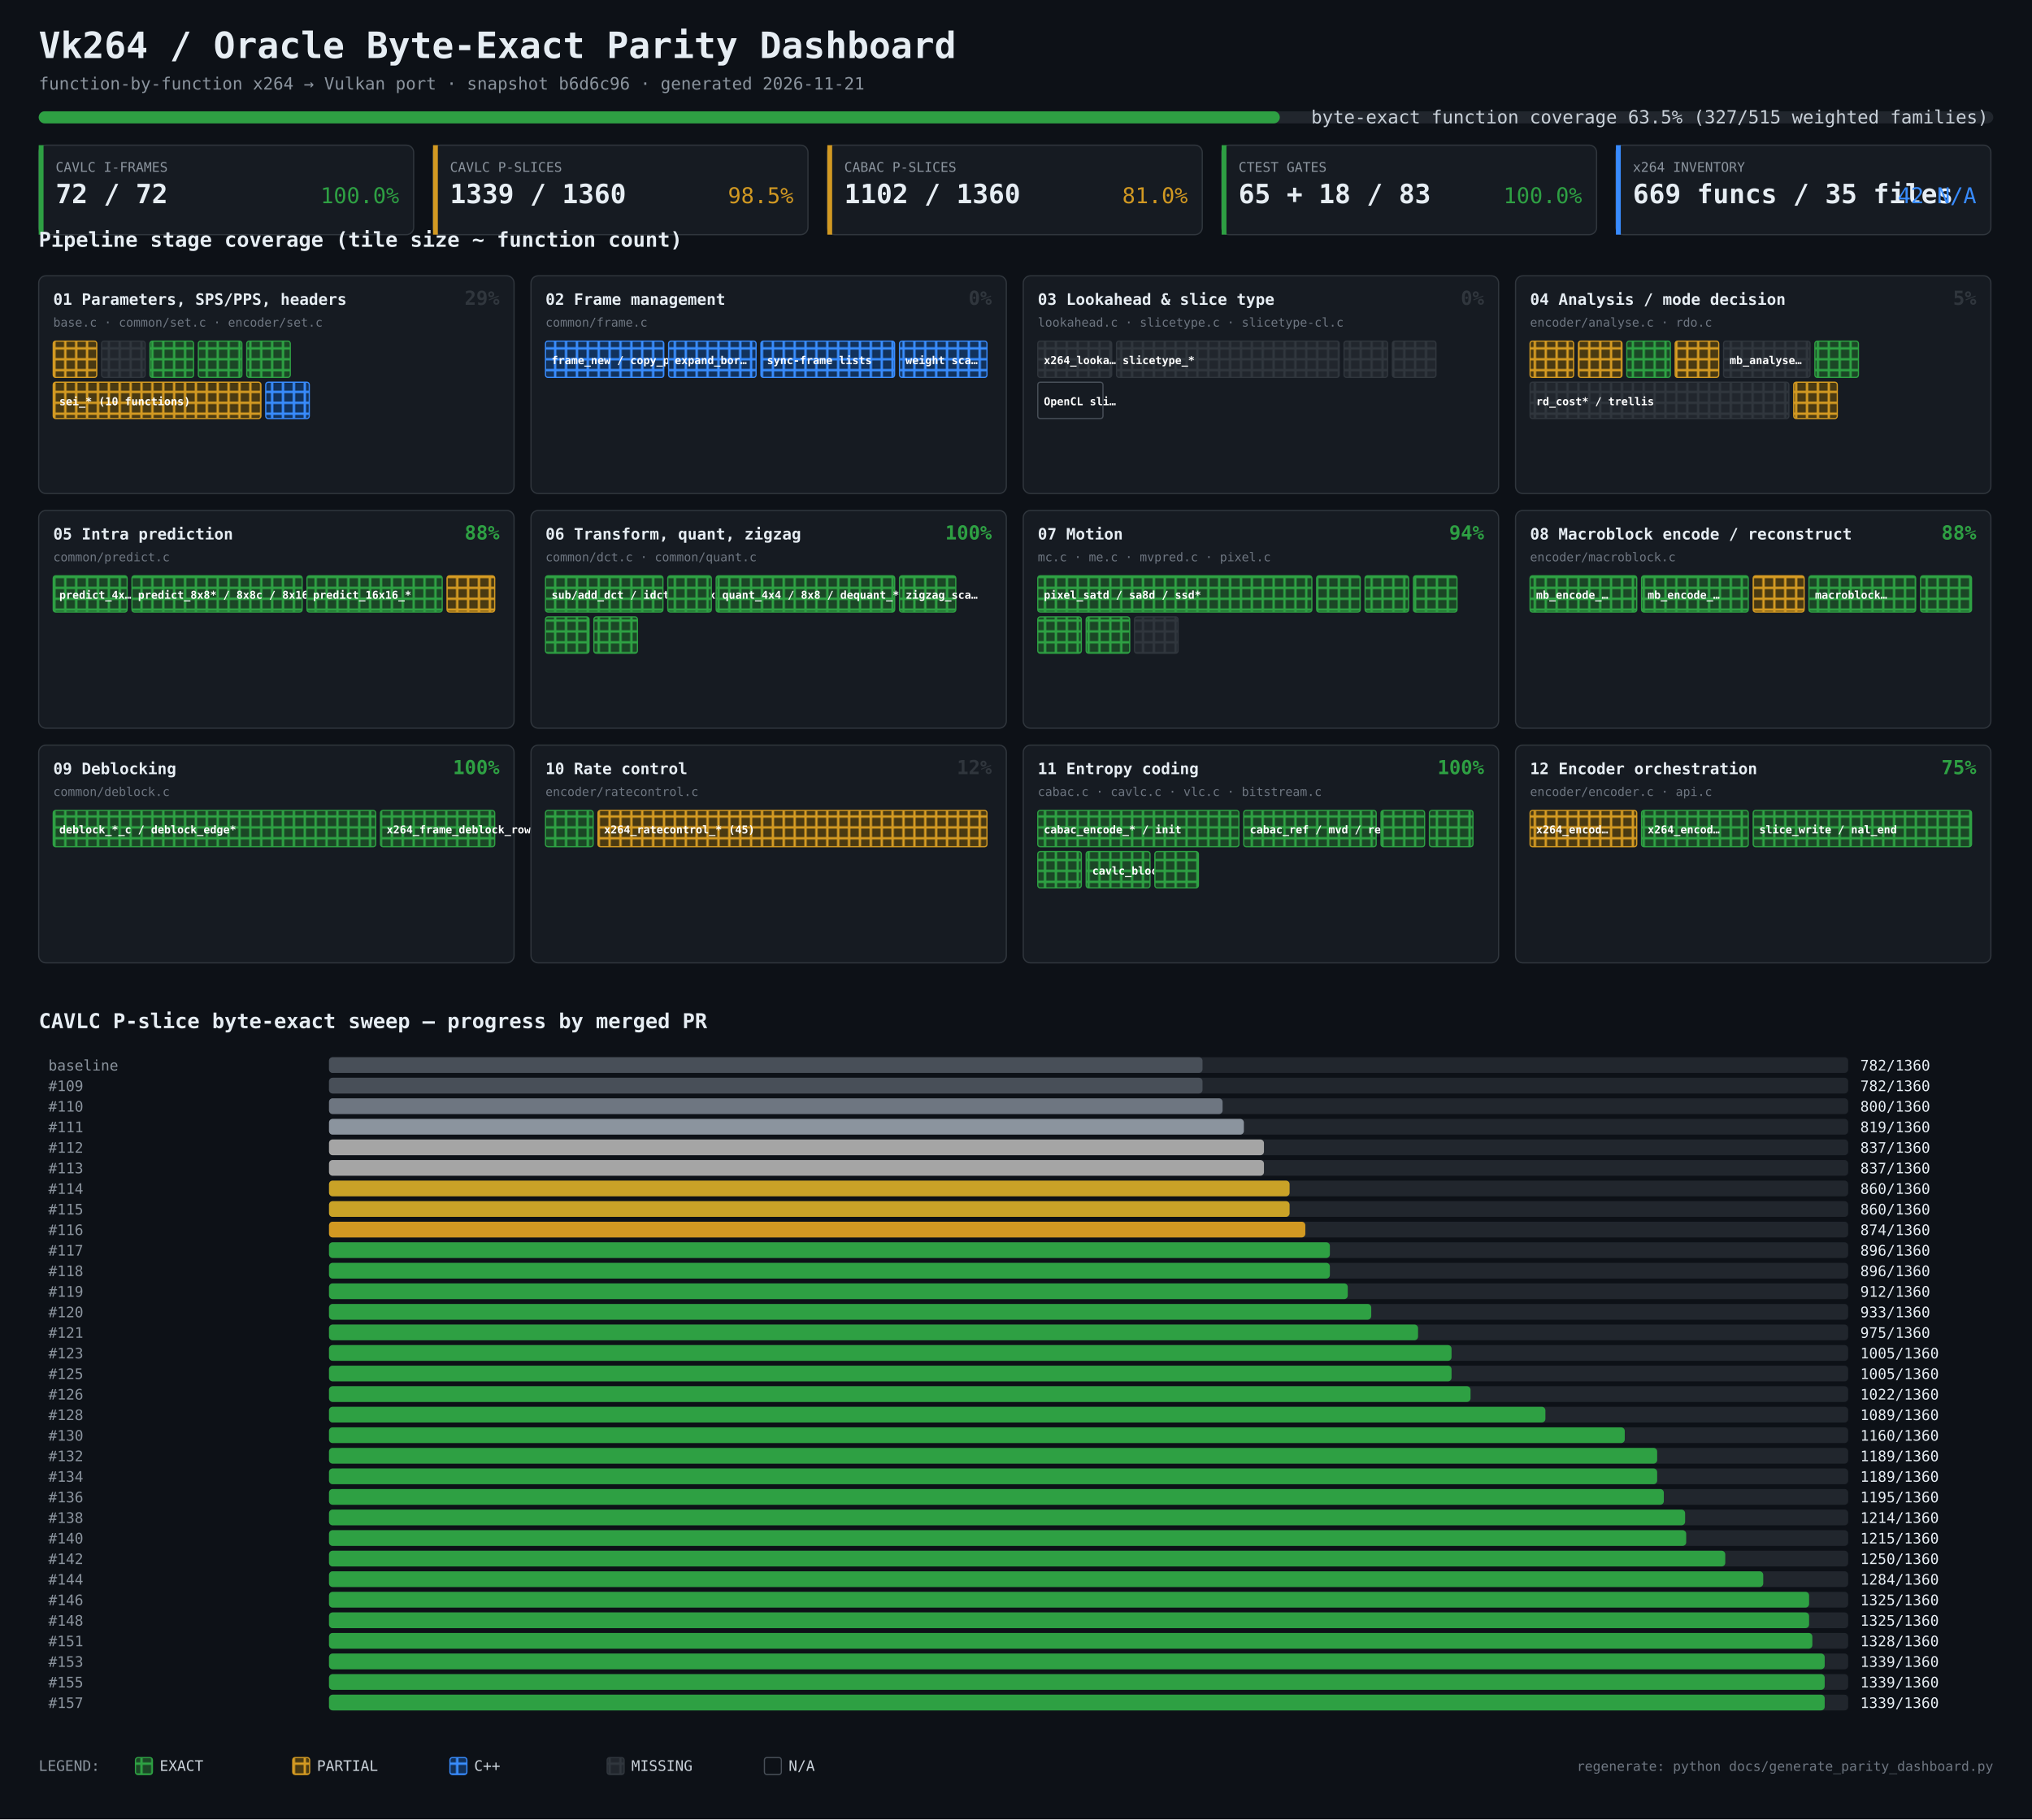
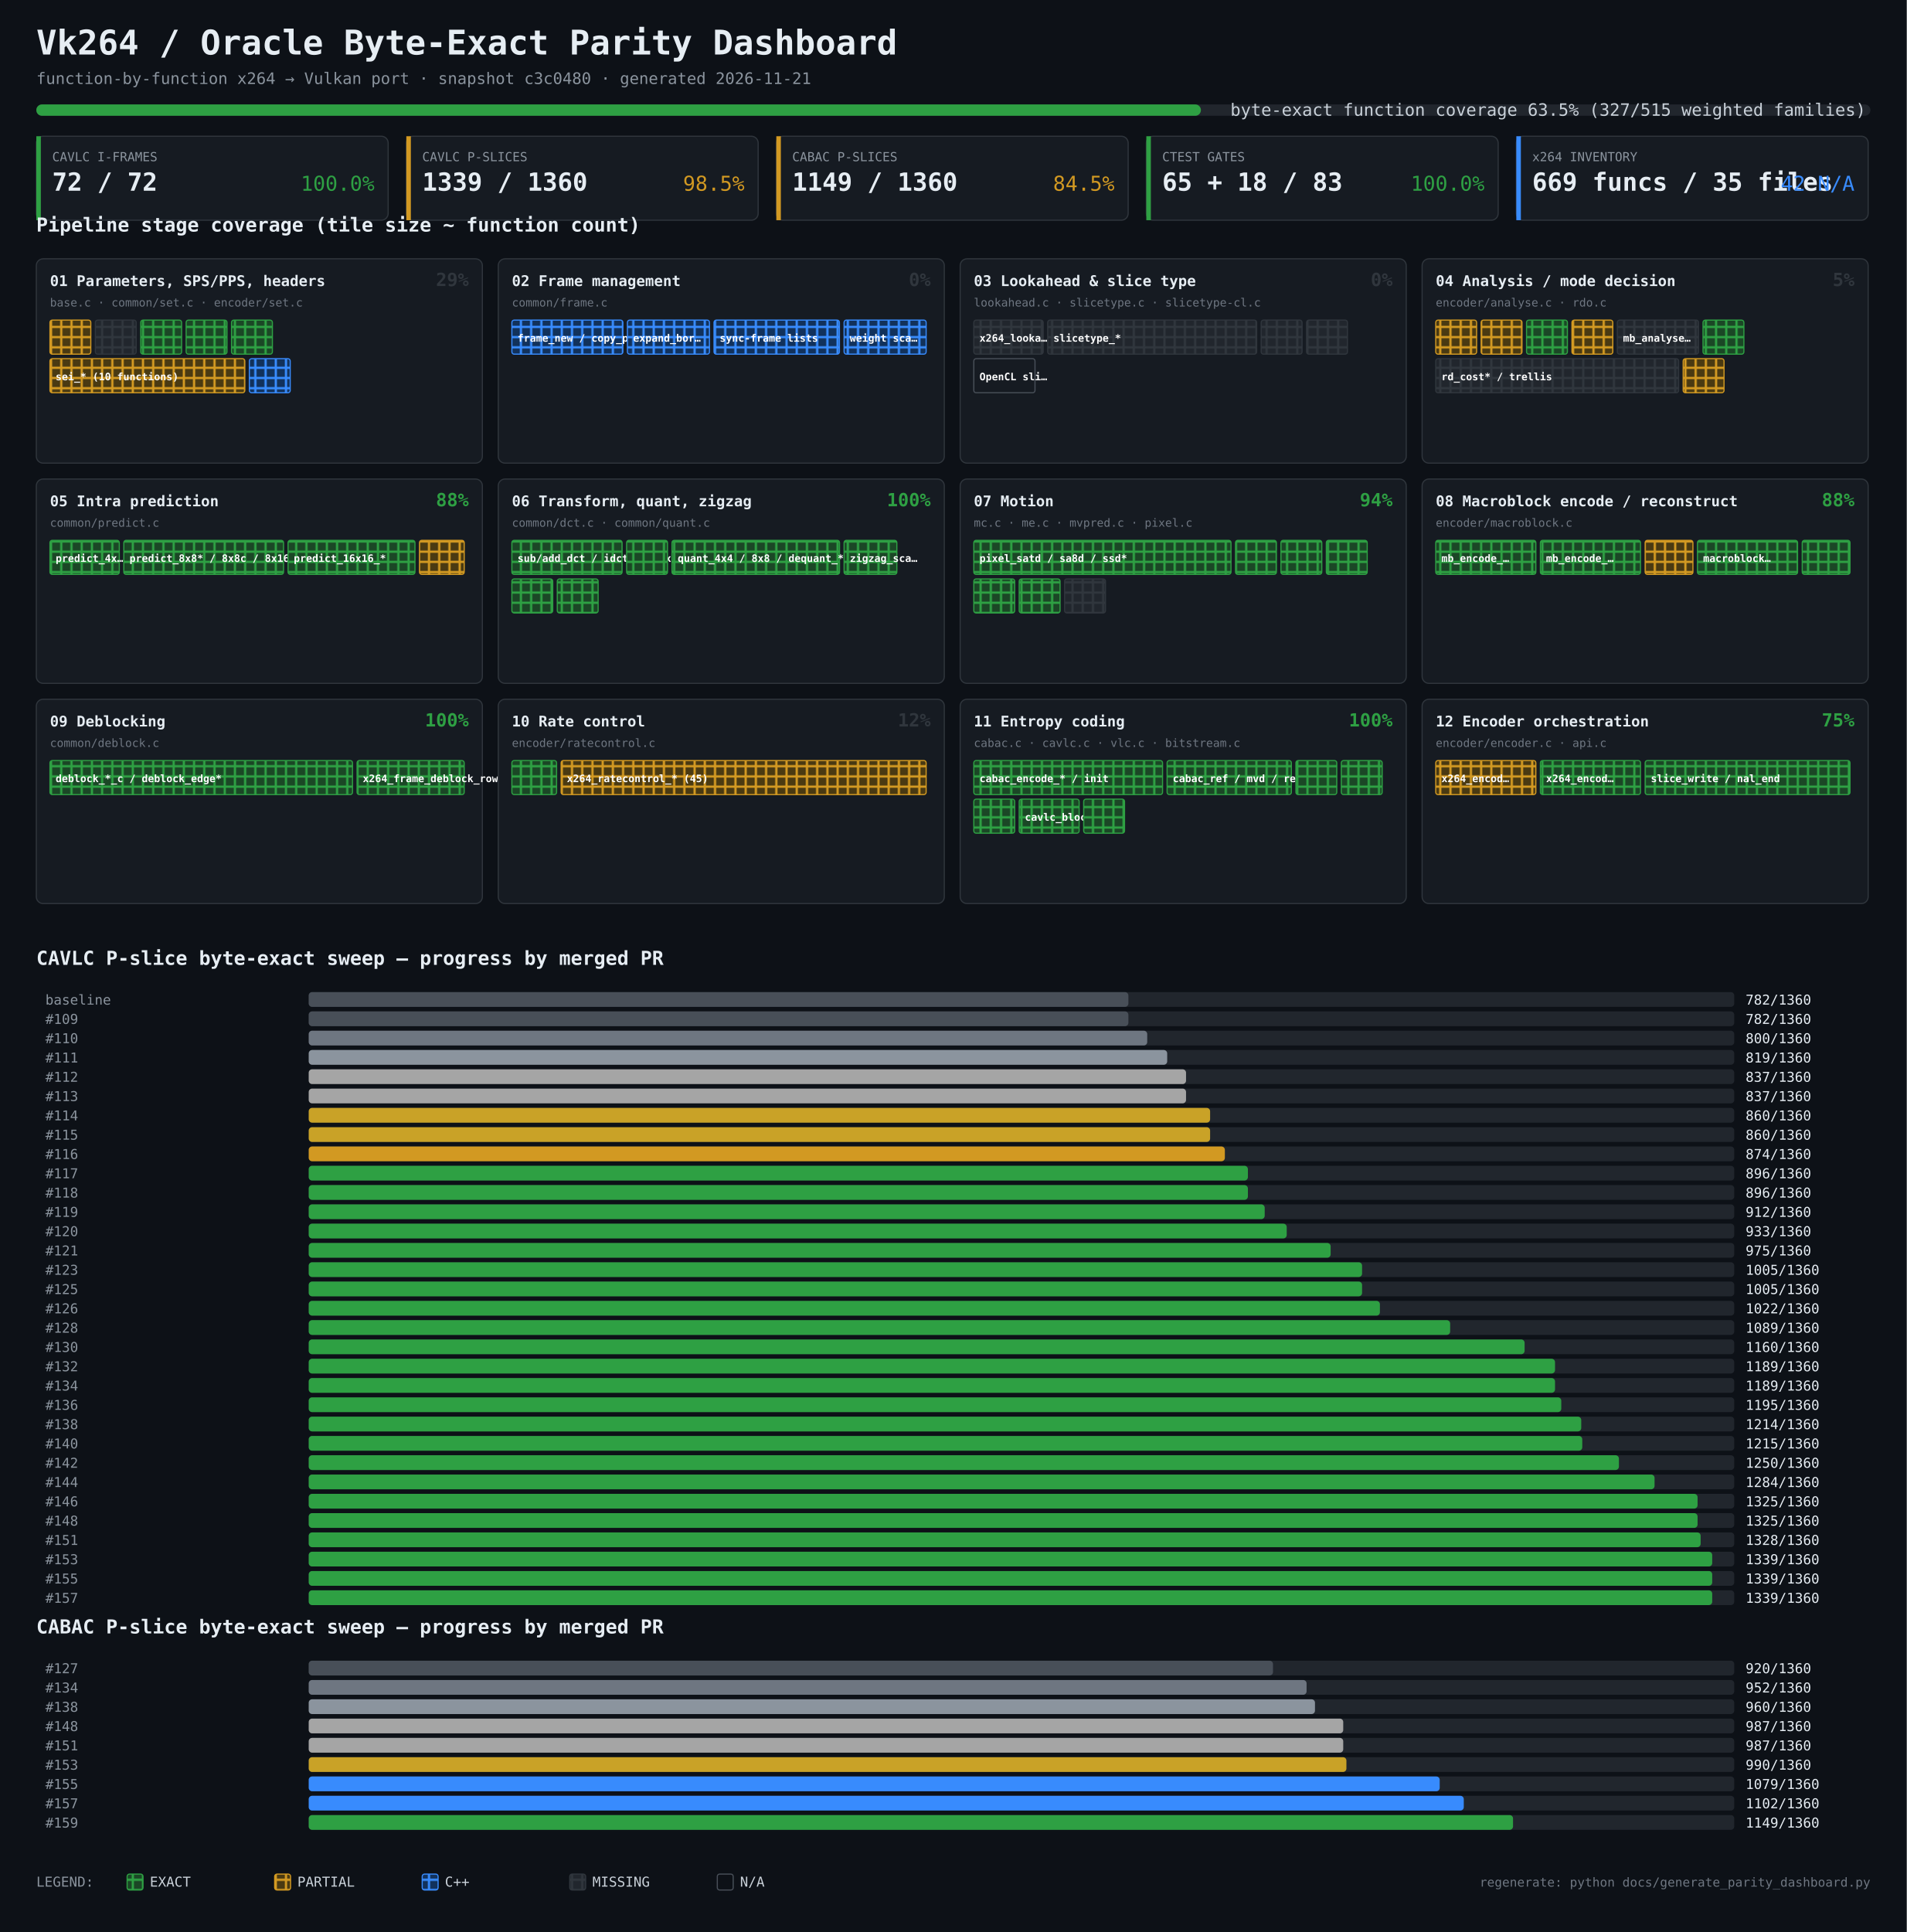
- <svg xmlns="http://www.w3.org/2000/svg" width="1680" height="1504" viewBox="0 0 1680 1504" font-family="Consolas, SFMono-Regular, Menlo, monospace">
+ <svg xmlns="http://www.w3.org/2000/svg" width="1680" height="1702" viewBox="0 0 1680 1702" font-family="Consolas, SFMono-Regular, Menlo, monospace">
  <defs>
    <pattern id="grid-exact" width="9" height="9" patternUnits="userSpaceOnUse">
      <rect width="9" height="9" fill="#2ea043" />
      <rect x="1" y="1" width="7" height="7" fill="#1b4726" />
    </pattern>
    <pattern id="grid-partial" width="9" height="9" patternUnits="userSpaceOnUse">
      <rect width="9" height="9" fill="#d29922" />
      <rect x="1" y="1" width="7" height="7" fill="#4a3a12" />
    </pattern>
    <pattern id="grid-cpp" width="9" height="9" patternUnits="userSpaceOnUse">
      <rect width="9" height="9" fill="#388bfd" />
      <rect x="1" y="1" width="7" height="7" fill="#12325c" />
    </pattern>
    <pattern id="grid-missing" width="9" height="9" patternUnits="userSpaceOnUse">
      <rect width="9" height="9" fill="#30363d" />
      <rect x="1" y="1" width="7" height="7" fill="#21262d" />
    </pattern>
    <pattern id="grid-na" width="9" height="9" patternUnits="userSpaceOnUse">
      <rect width="9" height="9" fill="#484f58" />
      <rect x="1" y="1" width="7" height="7" fill="#262b33" />
    </pattern>
  </defs>
-   <rect width="1680" height="1504" fill="#0d1117" />
+   <rect width="1680" height="1702" fill="#0d1117" />
  <text x="32" y="48" fill="#e6edf3" font-size="30" font-weight="bold">Vk264 / Oracle Byte-Exact Parity Dashboard</text>
-   <text x="32" y="74" fill="#8b949e" font-size="14">function-by-function x264 → Vulkan port · snapshot b6d6c96 · generated 2026-11-21</text>
+   <text x="32" y="74" fill="#8b949e" font-size="14">function-by-function x264 → Vulkan port · snapshot c3c0480 · generated 2026-11-21</text>
  <rect x="32" y="92" width="1616" height="10" fill="#21262d" rx="5" />
  <rect x="32" y="92" width="1026.1" height="10" fill="#2ea043" rx="5" />
  <text x="1644" y="102" fill="#c9d1d9" font-size="15" text-anchor="end">byte-exact function coverage 63.5% (327/515 weighted families)</text>
  <rect x="32" y="120" width="310" height="74" fill="#161b22" stroke="#30363d" rx="6" />
  <rect x="32" y="120" width="4" height="74" fill="#2ea043" />
  <text x="46" y="142" fill="#8b949e" font-size="11">CAVLC I-FRAMES</text>
  <text x="46" y="168" fill="#e6edf3" font-size="22" font-weight="bold">72 / 72</text>
  <text x="330" y="168" fill="#2ea043" font-size="18" text-anchor="end">100.0%</text>
  <rect x="358" y="120" width="310" height="74" fill="#161b22" stroke="#30363d" rx="6" />
  <rect x="358" y="120" width="4" height="74" fill="#d29922" />
  <text x="372" y="142" fill="#8b949e" font-size="11">CAVLC P-SLICES</text>
  <text x="372" y="168" fill="#e6edf3" font-size="22" font-weight="bold">1339 / 1360</text>
  <text x="656" y="168" fill="#d29922" font-size="18" text-anchor="end">98.5%</text>
  <rect x="684" y="120" width="310" height="74" fill="#161b22" stroke="#30363d" rx="6" />
  <rect x="684" y="120" width="4" height="74" fill="#d29922" />
  <text x="698" y="142" fill="#8b949e" font-size="11">CABAC P-SLICES</text>
-   <text x="698" y="168" fill="#e6edf3" font-size="22" font-weight="bold">1102 / 1360</text>
-   <text x="982" y="168" fill="#d29922" font-size="18" text-anchor="end">81.0%</text>
+   <text x="698" y="168" fill="#e6edf3" font-size="22" font-weight="bold">1149 / 1360</text>
+   <text x="982" y="168" fill="#d29922" font-size="18" text-anchor="end">84.5%</text>
  <rect x="1010" y="120" width="310" height="74" fill="#161b22" stroke="#30363d" rx="6" />
  <rect x="1010" y="120" width="4" height="74" fill="#2ea043" />
  <text x="1024" y="142" fill="#8b949e" font-size="11">CTEST GATES</text>
  <text x="1024" y="168" fill="#e6edf3" font-size="22" font-weight="bold">65 + 18 / 83</text>
  <text x="1308" y="168" fill="#2ea043" font-size="18" text-anchor="end">100.0%</text>
  <rect x="1336" y="120" width="310" height="74" fill="#161b22" stroke="#30363d" rx="6" />
  <rect x="1336" y="120" width="4" height="74" fill="#388bfd" />
  <text x="1350" y="142" fill="#8b949e" font-size="11">x264 INVENTORY</text>
  <text x="1350" y="168" fill="#e6edf3" font-size="22" font-weight="bold">669 funcs / 35 files</text>
  <text x="1634" y="168" fill="#388bfd" font-size="18" text-anchor="end">42 N/A</text>
  <text x="32" y="204" fill="#e6edf3" font-size="17" font-weight="bold">Pipeline stage coverage (tile size ~ function count)</text>
  <rect x="32" y="228" width="393" height="180" fill="#161b22" stroke="#30363d" rx="6" />
  <text x="44" y="252" fill="#e6edf3" font-size="13" font-weight="bold">01  Parameters, SPS/PPS, headers</text>
  <text x="44" y="270" fill="#6e7681" font-size="10">base.c · common/set.c · encoder/set.c</text>
  <text x="413" y="252" fill="#30363d" font-size="16" font-weight="bold" text-anchor="end">29%</text>
  <rect x="44.0" y="282" width="36.0" height="30" fill="url(#grid-partial)" stroke="#d29922" rx="2" />
  <rect x="84.0" y="282" width="36.0" height="30" fill="url(#grid-missing)" stroke="#30363d" rx="2" />
  <rect x="124.0" y="282" width="36.0" height="30" fill="url(#grid-exact)" stroke="#2ea043" rx="2" />
  <rect x="164.0" y="282" width="36.0" height="30" fill="url(#grid-exact)" stroke="#2ea043" rx="2" />
  <rect x="204.0" y="282" width="36.0" height="30" fill="url(#grid-exact)" stroke="#2ea043" rx="2" />
  <rect x="44.0" y="316" width="171.7" height="30" fill="url(#grid-partial)" stroke="#d29922" rx="2" />
  <text x="49.0" y="335" fill="#ffffff" font-size="9" font-weight="bold">sei_* (10 functions)</text>
  <rect x="219.7" y="316" width="36.0" height="30" fill="url(#grid-cpp)" stroke="#388bfd" rx="2" />
  <rect x="439" y="228" width="393" height="180" fill="#161b22" stroke="#30363d" rx="6" />
  <text x="451" y="252" fill="#e6edf3" font-size="13" font-weight="bold">02  Frame management</text>
  <text x="451" y="270" fill="#6e7681" font-size="10">common/frame.c</text>
  <text x="820" y="252" fill="#30363d" font-size="16" font-weight="bold" text-anchor="end">0%</text>
  <rect x="451.0" y="282" width="97.8" height="30" fill="url(#grid-cpp)" stroke="#388bfd" rx="2" />
  <text x="456.0" y="301" fill="#ffffff" font-size="9" font-weight="bold">frame_new / copy_picture</text>
  <rect x="552.8" y="282" width="72.3" height="30" fill="url(#grid-cpp)" stroke="#388bfd" rx="2" />
  <text x="557.8" y="301" fill="#ffffff" font-size="9" font-weight="bold">expand_bor…</text>
  <rect x="629.1" y="282" width="110.5" height="30" fill="url(#grid-cpp)" stroke="#388bfd" rx="2" />
  <text x="634.1" y="301" fill="#ffffff" font-size="9" font-weight="bold">sync-frame lists</text>
  <rect x="743.7" y="282" width="72.3" height="30" fill="url(#grid-cpp)" stroke="#388bfd" rx="2" />
  <text x="748.7" y="301" fill="#ffffff" font-size="9" font-weight="bold">weight sca…</text>
  <rect x="846" y="228" width="393" height="180" fill="#161b22" stroke="#30363d" rx="6" />
  <text x="858" y="252" fill="#e6edf3" font-size="13" font-weight="bold">03  Lookahead &amp; slice type</text>
  <text x="858" y="270" fill="#6e7681" font-size="10">lookahead.c · slicetype.c · slicetype-cl.c</text>
  <text x="1227" y="252" fill="#30363d" font-size="16" font-weight="bold" text-anchor="end">0%</text>
  <rect x="858.0" y="282" width="61.1" height="30" fill="url(#grid-missing)" stroke="#30363d" rx="2" />
  <text x="863.0" y="301" fill="#ffffff" font-size="9" font-weight="bold">x264_looka…</text>
  <rect x="923.1" y="282" width="184.1" height="30" fill="url(#grid-missing)" stroke="#30363d" rx="2" />
  <text x="928.1" y="301" fill="#ffffff" font-size="9" font-weight="bold">slicetype_*</text>
  <rect x="1111.2" y="282" width="36.0" height="30" fill="url(#grid-missing)" stroke="#30363d" rx="2" />
  <rect x="1151.2" y="282" width="36.0" height="30" fill="url(#grid-missing)" stroke="#30363d" rx="2" />
  <rect x="858.0" y="316" width="53.9" height="30" fill="url(#grid-n/a)" stroke="#484f58" rx="2" />
  <text x="863.0" y="335" fill="#ffffff" font-size="9" font-weight="bold">OpenCL sli…</text>
  <rect x="1253" y="228" width="393" height="180" fill="#161b22" stroke="#30363d" rx="6" />
  <text x="1265" y="252" fill="#e6edf3" font-size="13" font-weight="bold">04  Analysis / mode decision</text>
  <text x="1265" y="270" fill="#6e7681" font-size="10">encoder/analyse.c · rdo.c</text>
  <text x="1634" y="252" fill="#30363d" font-size="16" font-weight="bold" text-anchor="end">5%</text>
  <rect x="1265.0" y="282" width="36.0" height="30" fill="url(#grid-partial)" stroke="#d29922" rx="2" />
  <rect x="1305.0" y="282" width="36.0" height="30" fill="url(#grid-partial)" stroke="#d29922" rx="2" />
  <rect x="1345.0" y="282" width="36.0" height="30" fill="url(#grid-exact)" stroke="#2ea043" rx="2" />
  <rect x="1385.0" y="282" width="36.0" height="30" fill="url(#grid-partial)" stroke="#d29922" rx="2" />
  <rect x="1425.0" y="282" width="71.5" height="30" fill="url(#grid-missing)" stroke="#30363d" rx="2" />
  <text x="1430.0" y="301" fill="#ffffff" font-size="9" font-weight="bold">mb_analyse…</text>
  <rect x="1500.5" y="282" width="36.0" height="30" fill="url(#grid-exact)" stroke="#2ea043" rx="2" />
  <rect x="1265.0" y="316" width="214.0" height="30" fill="url(#grid-missing)" stroke="#30363d" rx="2" />
  <text x="1270.0" y="335" fill="#ffffff" font-size="9" font-weight="bold">rd_cost* / trellis</text>
  <rect x="1483.0" y="316" width="36.0" height="30" fill="url(#grid-partial)" stroke="#d29922" rx="2" />
  <rect x="32" y="422" width="393" height="180" fill="#161b22" stroke="#30363d" rx="6" />
  <text x="44" y="446" fill="#e6edf3" font-size="13" font-weight="bold">05  Intra prediction</text>
  <text x="44" y="464" fill="#6e7681" font-size="10">common/predict.c</text>
  <text x="413" y="446" fill="#2ea043" font-size="16" font-weight="bold" text-anchor="end">88%</text>
  <rect x="44.0" y="476" width="61.1" height="30" fill="url(#grid-exact)" stroke="#2ea043" rx="2" />
  <text x="49.0" y="495" fill="#ffffff" font-size="9" font-weight="bold">predict_4x…</text>
  <rect x="109.1" y="476" width="140.7" height="30" fill="url(#grid-exact)" stroke="#2ea043" rx="2" />
  <text x="114.1" y="495" fill="#ffffff" font-size="9" font-weight="bold">predict_8x8* / 8x8c / 8x16c</text>
  <rect x="253.8" y="476" width="111.8" height="30" fill="url(#grid-exact)" stroke="#2ea043" rx="2" />
  <text x="258.8" y="495" fill="#ffffff" font-size="9" font-weight="bold">predict_16x16_*</text>
  <rect x="369.6" y="476" width="39.4" height="30" fill="url(#grid-partial)" stroke="#d29922" rx="2" />
  <rect x="439" y="422" width="393" height="180" fill="#161b22" stroke="#30363d" rx="6" />
  <text x="451" y="446" fill="#e6edf3" font-size="13" font-weight="bold">06  Transform, quant, zigzag</text>
  <text x="451" y="464" fill="#6e7681" font-size="10">common/dct.c · common/quant.c</text>
  <text x="820" y="446" fill="#2ea043" font-size="16" font-weight="bold" text-anchor="end">100%</text>
  <rect x="451.0" y="476" width="97.1" height="30" fill="url(#grid-exact)" stroke="#2ea043" rx="2" />
  <text x="456.0" y="495" fill="#ffffff" font-size="9" font-weight="bold">sub/add_dct / idct 4x4,8x8,16x16</text>
  <rect x="552.1" y="476" width="36.0" height="30" fill="url(#grid-exact)" stroke="#2ea043" rx="2" />
  <rect x="592.1" y="476" width="147.6" height="30" fill="url(#grid-exact)" stroke="#2ea043" rx="2" />
  <text x="597.1" y="495" fill="#ffffff" font-size="9" font-weight="bold">quant_4x4 / 8x8 / dequant_*</text>
  <rect x="743.7" y="476" width="46.5" height="30" fill="url(#grid-exact)" stroke="#2ea043" rx="2" />
  <text x="748.7" y="495" fill="#ffffff" font-size="9" font-weight="bold">zigzag_sca…</text>
  <rect x="451.0" y="510" width="36.0" height="30" fill="url(#grid-exact)" stroke="#2ea043" rx="2" />
  <rect x="491.0" y="510" width="36.0" height="30" fill="url(#grid-exact)" stroke="#2ea043" rx="2" />
  <rect x="846" y="422" width="393" height="180" fill="#161b22" stroke="#30363d" rx="6" />
  <text x="858" y="446" fill="#e6edf3" font-size="13" font-weight="bold">07  Motion</text>
  <text x="858" y="464" fill="#6e7681" font-size="10">mc.c · me.c · mvpred.c · pixel.c</text>
  <text x="1227" y="446" fill="#2ea043" font-size="16" font-weight="bold" text-anchor="end">94%</text>
  <rect x="858.0" y="476" width="226.6" height="30" fill="url(#grid-exact)" stroke="#2ea043" rx="2" />
  <text x="863.0" y="495" fill="#ffffff" font-size="9" font-weight="bold">pixel_satd / sa8d / ssd*</text>
  <rect x="1088.6" y="476" width="36.0" height="30" fill="url(#grid-exact)" stroke="#2ea043" rx="2" />
  <rect x="1128.6" y="476" width="36.0" height="30" fill="url(#grid-exact)" stroke="#2ea043" rx="2" />
  <rect x="1168.6" y="476" width="36.0" height="30" fill="url(#grid-exact)" stroke="#2ea043" rx="2" />
  <rect x="858.0" y="510" width="36.0" height="30" fill="url(#grid-exact)" stroke="#2ea043" rx="2" />
  <rect x="898.0" y="510" width="36.0" height="30" fill="url(#grid-exact)" stroke="#2ea043" rx="2" />
  <rect x="938.0" y="510" width="36.0" height="30" fill="url(#grid-missing)" stroke="#30363d" rx="2" />
  <rect x="1253" y="422" width="393" height="180" fill="#161b22" stroke="#30363d" rx="6" />
  <text x="1265" y="446" fill="#e6edf3" font-size="13" font-weight="bold">08  Macroblock encode / reconstruct</text>
  <text x="1265" y="464" fill="#6e7681" font-size="10">encoder/macroblock.c</text>
  <text x="1634" y="446" fill="#2ea043" font-size="16" font-weight="bold" text-anchor="end">88%</text>
  <rect x="1265.0" y="476" width="88.2" height="30" fill="url(#grid-exact)" stroke="#2ea043" rx="2" />
  <text x="1270.0" y="495" fill="#ffffff" font-size="9" font-weight="bold">mb_encode_…</text>
  <rect x="1357.2" y="476" width="88.2" height="30" fill="url(#grid-exact)" stroke="#2ea043" rx="2" />
  <text x="1362.2" y="495" fill="#ffffff" font-size="9" font-weight="bold">mb_encode_…</text>
  <rect x="1449.5" y="476" width="42.1" height="30" fill="url(#grid-partial)" stroke="#d29922" rx="2" />
  <rect x="1495.6" y="476" width="88.2" height="30" fill="url(#grid-exact)" stroke="#2ea043" rx="2" />
  <text x="1500.6" y="495" fill="#ffffff" font-size="9" font-weight="bold">macroblock…</text>
  <rect x="1587.9" y="476" width="42.1" height="30" fill="url(#grid-exact)" stroke="#2ea043" rx="2" />
  <rect x="32" y="616" width="393" height="180" fill="#161b22" stroke="#30363d" rx="6" />
  <text x="44" y="640" fill="#e6edf3" font-size="13" font-weight="bold">09  Deblocking</text>
  <text x="44" y="658" fill="#6e7681" font-size="10">common/deblock.c</text>
  <text x="413" y="640" fill="#2ea043" font-size="16" font-weight="bold" text-anchor="end">100%</text>
  <rect x="44.0" y="670" width="266.6" height="30" fill="url(#grid-exact)" stroke="#2ea043" rx="2" />
  <text x="49.0" y="689" fill="#ffffff" font-size="9" font-weight="bold">deblock_*_c / deblock_edge*</text>
  <rect x="314.6" y="670" width="94.4" height="30" fill="url(#grid-exact)" stroke="#2ea043" rx="2" />
  <text x="319.6" y="689" fill="#ffffff" font-size="9" font-weight="bold">x264_frame_deblock_row</text>
  <rect x="439" y="616" width="393" height="180" fill="#161b22" stroke="#30363d" rx="6" />
  <text x="451" y="640" fill="#e6edf3" font-size="13" font-weight="bold">10  Rate control</text>
  <text x="451" y="658" fill="#6e7681" font-size="10">encoder/ratecontrol.c</text>
  <text x="820" y="640" fill="#30363d" font-size="16" font-weight="bold" text-anchor="end">12%</text>
  <rect x="451.0" y="670" width="39.4" height="30" fill="url(#grid-exact)" stroke="#2ea043" rx="2" />
  <rect x="494.4" y="670" width="321.6" height="30" fill="url(#grid-partial)" stroke="#d29922" rx="2" />
  <text x="499.4" y="689" fill="#ffffff" font-size="9" font-weight="bold">x264_ratecontrol_* (45)</text>
  <rect x="846" y="616" width="393" height="180" fill="#161b22" stroke="#30363d" rx="6" />
  <text x="858" y="640" fill="#e6edf3" font-size="13" font-weight="bold">11  Entropy coding</text>
  <text x="858" y="658" fill="#6e7681" font-size="10">cabac.c · cavlc.c · vlc.c · bitstream.c</text>
  <text x="1227" y="640" fill="#2ea043" font-size="16" font-weight="bold" text-anchor="end">100%</text>
  <rect x="858.0" y="670" width="166.3" height="30" fill="url(#grid-exact)" stroke="#2ea043" rx="2" />
  <text x="863.0" y="689" fill="#ffffff" font-size="9" font-weight="bold">cabac_encode_* / init</text>
  <rect x="1028.3" y="670" width="109.5" height="30" fill="url(#grid-exact)" stroke="#2ea043" rx="2" />
  <text x="1033.3" y="689" fill="#ffffff" font-size="9" font-weight="bold">cabac_ref / mvd / residual</text>
  <rect x="1141.8" y="670" width="36.0" height="30" fill="url(#grid-exact)" stroke="#2ea043" rx="2" />
  <rect x="1181.8" y="670" width="36.0" height="30" fill="url(#grid-exact)" stroke="#2ea043" rx="2" />
  <rect x="858.0" y="704" width="36.0" height="30" fill="url(#grid-exact)" stroke="#2ea043" rx="2" />
  <rect x="898.0" y="704" width="52.8" height="30" fill="url(#grid-exact)" stroke="#2ea043" rx="2" />
  <text x="903.0" y="723" fill="#ffffff" font-size="9" font-weight="bold">cavlc_bloc…</text>
  <rect x="954.8" y="704" width="36.0" height="30" fill="url(#grid-exact)" stroke="#2ea043" rx="2" />
  <rect x="1253" y="616" width="393" height="180" fill="#161b22" stroke="#30363d" rx="6" />
  <text x="1265" y="640" fill="#e6edf3" font-size="13" font-weight="bold">12  Encoder orchestration</text>
  <text x="1265" y="658" fill="#6e7681" font-size="10">encoder/encoder.c · api.c</text>
  <text x="1634" y="640" fill="#2ea043" font-size="16" font-weight="bold" text-anchor="end">75%</text>
  <rect x="1265.0" y="670" width="88.2" height="30" fill="url(#grid-partial)" stroke="#d29922" rx="2" />
  <text x="1270.0" y="689" fill="#ffffff" font-size="9" font-weight="bold">x264_encod…</text>
  <rect x="1357.2" y="670" width="88.2" height="30" fill="url(#grid-exact)" stroke="#2ea043" rx="2" />
  <text x="1362.2" y="689" fill="#ffffff" font-size="9" font-weight="bold">x264_encod…</text>
  <rect x="1449.5" y="670" width="180.5" height="30" fill="url(#grid-exact)" stroke="#2ea043" rx="2" />
  <text x="1454.5" y="689" fill="#ffffff" font-size="9" font-weight="bold">slice_write / nal_end</text>
  <text x="32" y="850" fill="#e6edf3" font-size="17" font-weight="bold">CAVLC P-slice byte-exact sweep — progress by merged PR</text>
  <text x="40" y="885" fill="#8b949e" font-size="12">baseline</text>
  <rect x="272" y="874" width="1256" height="13" fill="#21262d" rx="3" />
  <rect x="272" y="874" width="722.2" height="13" fill="#484f58" rx="3" />
  <text x="1538" y="885" fill="#e6edf3" font-size="12">782/1360</text>
  <text x="40" y="902" fill="#8b949e" font-size="12">#109</text>
  <rect x="272" y="891" width="1256" height="13" fill="#21262d" rx="3" />
  <rect x="272" y="891" width="722.2" height="13" fill="#484f58" rx="3" />
  <text x="1538" y="902" fill="#e6edf3" font-size="12">782/1360</text>
  <text x="40" y="919" fill="#8b949e" font-size="12">#110</text>
  <rect x="272" y="908" width="1256" height="13" fill="#21262d" rx="3" />
  <rect x="272" y="908" width="738.8" height="13" fill="#6e7681" rx="3" />
  <text x="1538" y="919" fill="#e6edf3" font-size="12">800/1360</text>
  <text x="40" y="936" fill="#8b949e" font-size="12">#111</text>
  <rect x="272" y="925" width="1256" height="13" fill="#21262d" rx="3" />
  <rect x="272" y="925" width="756.4" height="13" fill="#8b949e" rx="3" />
  <text x="1538" y="936" fill="#e6edf3" font-size="12">819/1360</text>
  <text x="40" y="953" fill="#8b949e" font-size="12">#112</text>
  <rect x="272" y="942" width="1256" height="13" fill="#21262d" rx="3" />
  <rect x="272" y="942" width="773.0" height="13" fill="#a5a5a5" rx="3" />
  <text x="1538" y="953" fill="#e6edf3" font-size="12">837/1360</text>
  <text x="40" y="970" fill="#8b949e" font-size="12">#113</text>
  <rect x="272" y="959" width="1256" height="13" fill="#21262d" rx="3" />
  <rect x="272" y="959" width="773.0" height="13" fill="#a5a5a5" rx="3" />
  <text x="1538" y="970" fill="#e6edf3" font-size="12">837/1360</text>
  <text x="40" y="987" fill="#8b949e" font-size="12">#114</text>
  <rect x="272" y="976" width="1256" height="13" fill="#21262d" rx="3" />
  <rect x="272" y="976" width="794.2" height="13" fill="#c9a227" rx="3" />
  <text x="1538" y="987" fill="#e6edf3" font-size="12">860/1360</text>
  <text x="40" y="1004" fill="#8b949e" font-size="12">#115</text>
  <rect x="272" y="993" width="1256" height="13" fill="#21262d" rx="3" />
  <rect x="272" y="993" width="794.2" height="13" fill="#c9a227" rx="3" />
  <text x="1538" y="1004" fill="#e6edf3" font-size="12">860/1360</text>
  <text x="40" y="1021" fill="#8b949e" font-size="12">#116</text>
  <rect x="272" y="1010" width="1256" height="13" fill="#21262d" rx="3" />
  <rect x="272" y="1010" width="807.2" height="13" fill="#d29922" rx="3" />
  <text x="1538" y="1021" fill="#e6edf3" font-size="12">874/1360</text>
  <text x="40" y="1038" fill="#8b949e" font-size="12">#117</text>
  <rect x="272" y="1027" width="1256" height="13" fill="#21262d" rx="3" />
  <rect x="272" y="1027" width="827.5" height="13" fill="#2ea043" rx="3" />
  <text x="1538" y="1038" fill="#e6edf3" font-size="12">896/1360</text>
  <text x="40" y="1055" fill="#8b949e" font-size="12">#118</text>
  <rect x="272" y="1044" width="1256" height="13" fill="#21262d" rx="3" />
  <rect x="272" y="1044" width="827.5" height="13" fill="#2ea043" rx="3" />
  <text x="1538" y="1055" fill="#e6edf3" font-size="12">896/1360</text>
  <text x="40" y="1072" fill="#8b949e" font-size="12">#119</text>
  <rect x="272" y="1061" width="1256" height="13" fill="#21262d" rx="3" />
  <rect x="272" y="1061" width="842.3" height="13" fill="#2ea043" rx="3" />
  <text x="1538" y="1072" fill="#e6edf3" font-size="12">912/1360</text>
  <text x="40" y="1089" fill="#8b949e" font-size="12">#120</text>
  <rect x="272" y="1078" width="1256" height="13" fill="#21262d" rx="3" />
  <rect x="272" y="1078" width="861.7" height="13" fill="#2ea043" rx="3" />
  <text x="1538" y="1089" fill="#e6edf3" font-size="12">933/1360</text>
  <text x="40" y="1106" fill="#8b949e" font-size="12">#121</text>
  <rect x="272" y="1095" width="1256" height="13" fill="#21262d" rx="3" />
  <rect x="272" y="1095" width="900.4" height="13" fill="#2ea043" rx="3" />
  <text x="1538" y="1106" fill="#e6edf3" font-size="12">975/1360</text>
  <text x="40" y="1123" fill="#8b949e" font-size="12">#123</text>
  <rect x="272" y="1112" width="1256" height="13" fill="#21262d" rx="3" />
  <rect x="272" y="1112" width="928.1" height="13" fill="#2ea043" rx="3" />
  <text x="1538" y="1123" fill="#e6edf3" font-size="12">1005/1360</text>
  <text x="40" y="1140" fill="#8b949e" font-size="12">#125</text>
  <rect x="272" y="1129" width="1256" height="13" fill="#21262d" rx="3" />
  <rect x="272" y="1129" width="928.1" height="13" fill="#2ea043" rx="3" />
  <text x="1538" y="1140" fill="#e6edf3" font-size="12">1005/1360</text>
  <text x="40" y="1157" fill="#8b949e" font-size="12">#126</text>
  <rect x="272" y="1146" width="1256" height="13" fill="#21262d" rx="3" />
  <rect x="272" y="1146" width="943.8" height="13" fill="#2ea043" rx="3" />
  <text x="1538" y="1157" fill="#e6edf3" font-size="12">1022/1360</text>
  <text x="40" y="1174" fill="#8b949e" font-size="12">#128</text>
  <rect x="272" y="1163" width="1256" height="13" fill="#21262d" rx="3" />
  <rect x="272" y="1163" width="1005.7" height="13" fill="#2ea043" rx="3" />
  <text x="1538" y="1174" fill="#e6edf3" font-size="12">1089/1360</text>
  <text x="40" y="1191" fill="#8b949e" font-size="12">#130</text>
  <rect x="272" y="1180" width="1256" height="13" fill="#21262d" rx="3" />
  <rect x="272" y="1180" width="1071.3" height="13" fill="#2ea043" rx="3" />
  <text x="1538" y="1191" fill="#e6edf3" font-size="12">1160/1360</text>
  <text x="40" y="1208" fill="#8b949e" font-size="12">#132</text>
  <rect x="272" y="1197" width="1256" height="13" fill="#21262d" rx="3" />
  <rect x="272" y="1197" width="1098.1" height="13" fill="#2ea043" rx="3" />
  <text x="1538" y="1208" fill="#e6edf3" font-size="12">1189/1360</text>
  <text x="40" y="1225" fill="#8b949e" font-size="12">#134</text>
  <rect x="272" y="1214" width="1256" height="13" fill="#21262d" rx="3" />
  <rect x="272" y="1214" width="1098.1" height="13" fill="#2ea043" rx="3" />
  <text x="1538" y="1225" fill="#e6edf3" font-size="12">1189/1360</text>
  <text x="40" y="1242" fill="#8b949e" font-size="12">#136</text>
  <rect x="272" y="1231" width="1256" height="13" fill="#21262d" rx="3" />
  <rect x="272" y="1231" width="1103.6" height="13" fill="#2ea043" rx="3" />
  <text x="1538" y="1242" fill="#e6edf3" font-size="12">1195/1360</text>
  <text x="40" y="1259" fill="#8b949e" font-size="12">#138</text>
  <rect x="272" y="1248" width="1256" height="13" fill="#21262d" rx="3" />
  <rect x="272" y="1248" width="1121.2" height="13" fill="#2ea043" rx="3" />
  <text x="1538" y="1259" fill="#e6edf3" font-size="12">1214/1360</text>
  <text x="40" y="1276" fill="#8b949e" font-size="12">#140</text>
  <rect x="272" y="1265" width="1256" height="13" fill="#21262d" rx="3" />
  <rect x="272" y="1265" width="1122.1" height="13" fill="#2ea043" rx="3" />
  <text x="1538" y="1276" fill="#e6edf3" font-size="12">1215/1360</text>
  <text x="40" y="1293" fill="#8b949e" font-size="12">#142</text>
  <rect x="272" y="1282" width="1256" height="13" fill="#21262d" rx="3" />
  <rect x="272" y="1282" width="1154.4" height="13" fill="#2ea043" rx="3" />
  <text x="1538" y="1293" fill="#e6edf3" font-size="12">1250/1360</text>
  <text x="40" y="1310" fill="#8b949e" font-size="12">#144</text>
  <rect x="272" y="1299" width="1256" height="13" fill="#21262d" rx="3" />
  <rect x="272" y="1299" width="1185.8" height="13" fill="#2ea043" rx="3" />
  <text x="1538" y="1310" fill="#e6edf3" font-size="12">1284/1360</text>
  <text x="40" y="1327" fill="#8b949e" font-size="12">#146</text>
  <rect x="272" y="1316" width="1256" height="13" fill="#21262d" rx="3" />
  <rect x="272" y="1316" width="1223.7" height="13" fill="#2ea043" rx="3" />
  <text x="1538" y="1327" fill="#e6edf3" font-size="12">1325/1360</text>
  <text x="40" y="1344" fill="#8b949e" font-size="12">#148</text>
  <rect x="272" y="1333" width="1256" height="13" fill="#21262d" rx="3" />
  <rect x="272" y="1333" width="1223.7" height="13" fill="#2ea043" rx="3" />
  <text x="1538" y="1344" fill="#e6edf3" font-size="12">1325/1360</text>
  <text x="40" y="1361" fill="#8b949e" font-size="12">#151</text>
  <rect x="272" y="1350" width="1256" height="13" fill="#21262d" rx="3" />
  <rect x="272" y="1350" width="1226.4" height="13" fill="#2ea043" rx="3" />
  <text x="1538" y="1361" fill="#e6edf3" font-size="12">1328/1360</text>
  <text x="40" y="1378" fill="#8b949e" font-size="12">#153</text>
  <rect x="272" y="1367" width="1256" height="13" fill="#21262d" rx="3" />
  <rect x="272" y="1367" width="1236.6" height="13" fill="#2ea043" rx="3" />
  <text x="1538" y="1378" fill="#e6edf3" font-size="12">1339/1360</text>
  <text x="40" y="1395" fill="#8b949e" font-size="12">#155</text>
  <rect x="272" y="1384" width="1256" height="13" fill="#21262d" rx="3" />
  <rect x="272" y="1384" width="1236.6" height="13" fill="#2ea043" rx="3" />
  <text x="1538" y="1395" fill="#e6edf3" font-size="12">1339/1360</text>
  <text x="40" y="1412" fill="#8b949e" font-size="12">#157</text>
  <rect x="272" y="1401" width="1256" height="13" fill="#21262d" rx="3" />
  <rect x="272" y="1401" width="1236.6" height="13" fill="#2ea043" rx="3" />
  <text x="1538" y="1412" fill="#e6edf3" font-size="12">1339/1360</text>
-   <text x="32" y="1464" fill="#8b949e" font-size="12">LEGEND:</text>
-   <rect x="112" y="1453" width="14" height="14" fill="url(#grid-exact)" stroke="#2ea043" rx="2" />
-   <text x="132" y="1464" fill="#c9d1d9" font-size="12">EXACT</text>
-   <rect x="242" y="1453" width="14" height="14" fill="url(#grid-partial)" stroke="#d29922" rx="2" />
-   <text x="262" y="1464" fill="#c9d1d9" font-size="12">PARTIAL</text>
-   <rect x="372" y="1453" width="14" height="14" fill="url(#grid-cpp)" stroke="#388bfd" rx="2" />
-   <text x="392" y="1464" fill="#c9d1d9" font-size="12">C++</text>
-   <rect x="502" y="1453" width="14" height="14" fill="url(#grid-missing)" stroke="#30363d" rx="2" />
-   <text x="522" y="1464" fill="#c9d1d9" font-size="12">MISSING</text>
-   <rect x="632" y="1453" width="14" height="14" fill="url(#grid-n/a)" stroke="#484f58" rx="2" />
-   <text x="652" y="1464" fill="#c9d1d9" font-size="12">N/A</text>
-   <text x="1648" y="1464" fill="#6e7681" font-size="11" text-anchor="end">regenerate: python docs/generate_parity_dashboard.py</text>
+   <text x="32" y="1439" fill="#e6edf3" font-size="17" font-weight="bold">CABAC P-slice byte-exact sweep — progress by merged PR</text>
+   <text x="40" y="1474" fill="#8b949e" font-size="12">#127</text>
+   <rect x="272" y="1463" width="1256" height="13" fill="#21262d" rx="3" />
+   <rect x="272" y="1463" width="849.6" height="13" fill="#484f58" rx="3" />
+   <text x="1538" y="1474" fill="#e6edf3" font-size="12">920/1360</text>
+   <text x="40" y="1491" fill="#8b949e" font-size="12">#134</text>
+   <rect x="272" y="1480" width="1256" height="13" fill="#21262d" rx="3" />
+   <rect x="272" y="1480" width="879.2" height="13" fill="#6e7681" rx="3" />
+   <text x="1538" y="1491" fill="#e6edf3" font-size="12">952/1360</text>
+   <text x="40" y="1508" fill="#8b949e" font-size="12">#138</text>
+   <rect x="272" y="1497" width="1256" height="13" fill="#21262d" rx="3" />
+   <rect x="272" y="1497" width="886.6" height="13" fill="#8b949e" rx="3" />
+   <text x="1538" y="1508" fill="#e6edf3" font-size="12">960/1360</text>
+   <text x="40" y="1525" fill="#8b949e" font-size="12">#148</text>
+   <rect x="272" y="1514" width="1256" height="13" fill="#21262d" rx="3" />
+   <rect x="272" y="1514" width="911.5" height="13" fill="#a5a5a5" rx="3" />
+   <text x="1538" y="1525" fill="#e6edf3" font-size="12">987/1360</text>
+   <text x="40" y="1542" fill="#8b949e" font-size="12">#151</text>
+   <rect x="272" y="1531" width="1256" height="13" fill="#21262d" rx="3" />
+   <rect x="272" y="1531" width="911.5" height="13" fill="#a5a5a5" rx="3" />
+   <text x="1538" y="1542" fill="#e6edf3" font-size="12">987/1360</text>
+   <text x="40" y="1559" fill="#8b949e" font-size="12">#153</text>
+   <rect x="272" y="1548" width="1256" height="13" fill="#21262d" rx="3" />
+   <rect x="272" y="1548" width="914.3" height="13" fill="#c9a227" rx="3" />
+   <text x="1538" y="1559" fill="#e6edf3" font-size="12">990/1360</text>
+   <text x="40" y="1576" fill="#8b949e" font-size="12">#155</text>
+   <rect x="272" y="1565" width="1256" height="13" fill="#21262d" rx="3" />
+   <rect x="272" y="1565" width="996.5" height="13" fill="#388bfd" rx="3" />
+   <text x="1538" y="1576" fill="#e6edf3" font-size="12">1079/1360</text>
+   <text x="40" y="1593" fill="#8b949e" font-size="12">#157</text>
+   <rect x="272" y="1582" width="1256" height="13" fill="#21262d" rx="3" />
+   <rect x="272" y="1582" width="1017.7" height="13" fill="#388bfd" rx="3" />
+   <text x="1538" y="1593" fill="#e6edf3" font-size="12">1102/1360</text>
+   <text x="40" y="1610" fill="#8b949e" font-size="12">#159</text>
+   <rect x="272" y="1599" width="1256" height="13" fill="#21262d" rx="3" />
+   <rect x="272" y="1599" width="1061.1" height="13" fill="#2ea043" rx="3" />
+   <text x="1538" y="1610" fill="#e6edf3" font-size="12">1149/1360</text>
+   <text x="32" y="1662" fill="#8b949e" font-size="12">LEGEND:</text>
+   <rect x="112" y="1651" width="14" height="14" fill="url(#grid-exact)" stroke="#2ea043" rx="2" />
+   <text x="132" y="1662" fill="#c9d1d9" font-size="12">EXACT</text>
+   <rect x="242" y="1651" width="14" height="14" fill="url(#grid-partial)" stroke="#d29922" rx="2" />
+   <text x="262" y="1662" fill="#c9d1d9" font-size="12">PARTIAL</text>
+   <rect x="372" y="1651" width="14" height="14" fill="url(#grid-cpp)" stroke="#388bfd" rx="2" />
+   <text x="392" y="1662" fill="#c9d1d9" font-size="12">C++</text>
+   <rect x="502" y="1651" width="14" height="14" fill="url(#grid-missing)" stroke="#30363d" rx="2" />
+   <text x="522" y="1662" fill="#c9d1d9" font-size="12">MISSING</text>
+   <rect x="632" y="1651" width="14" height="14" fill="url(#grid-n/a)" stroke="#484f58" rx="2" />
+   <text x="652" y="1662" fill="#c9d1d9" font-size="12">N/A</text>
+   <text x="1648" y="1662" fill="#6e7681" font-size="11" text-anchor="end">regenerate: python docs/generate_parity_dashboard.py</text>
</svg>
